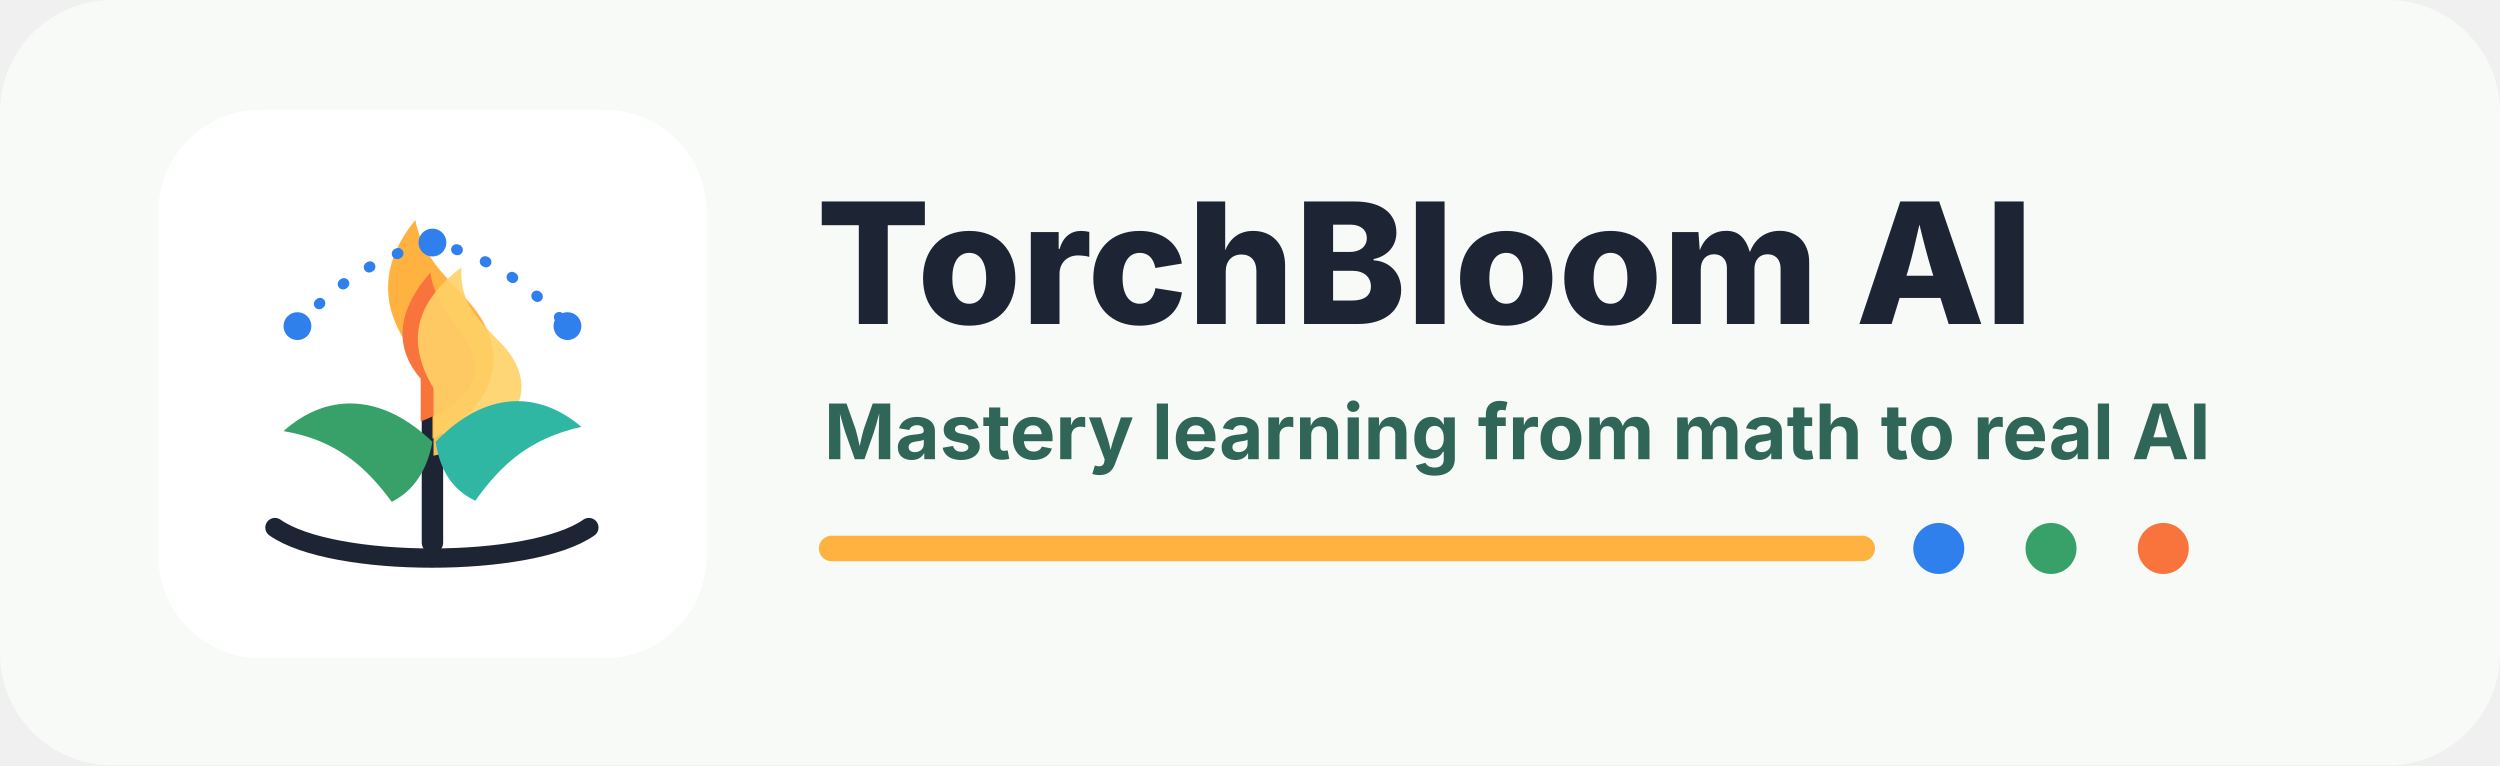
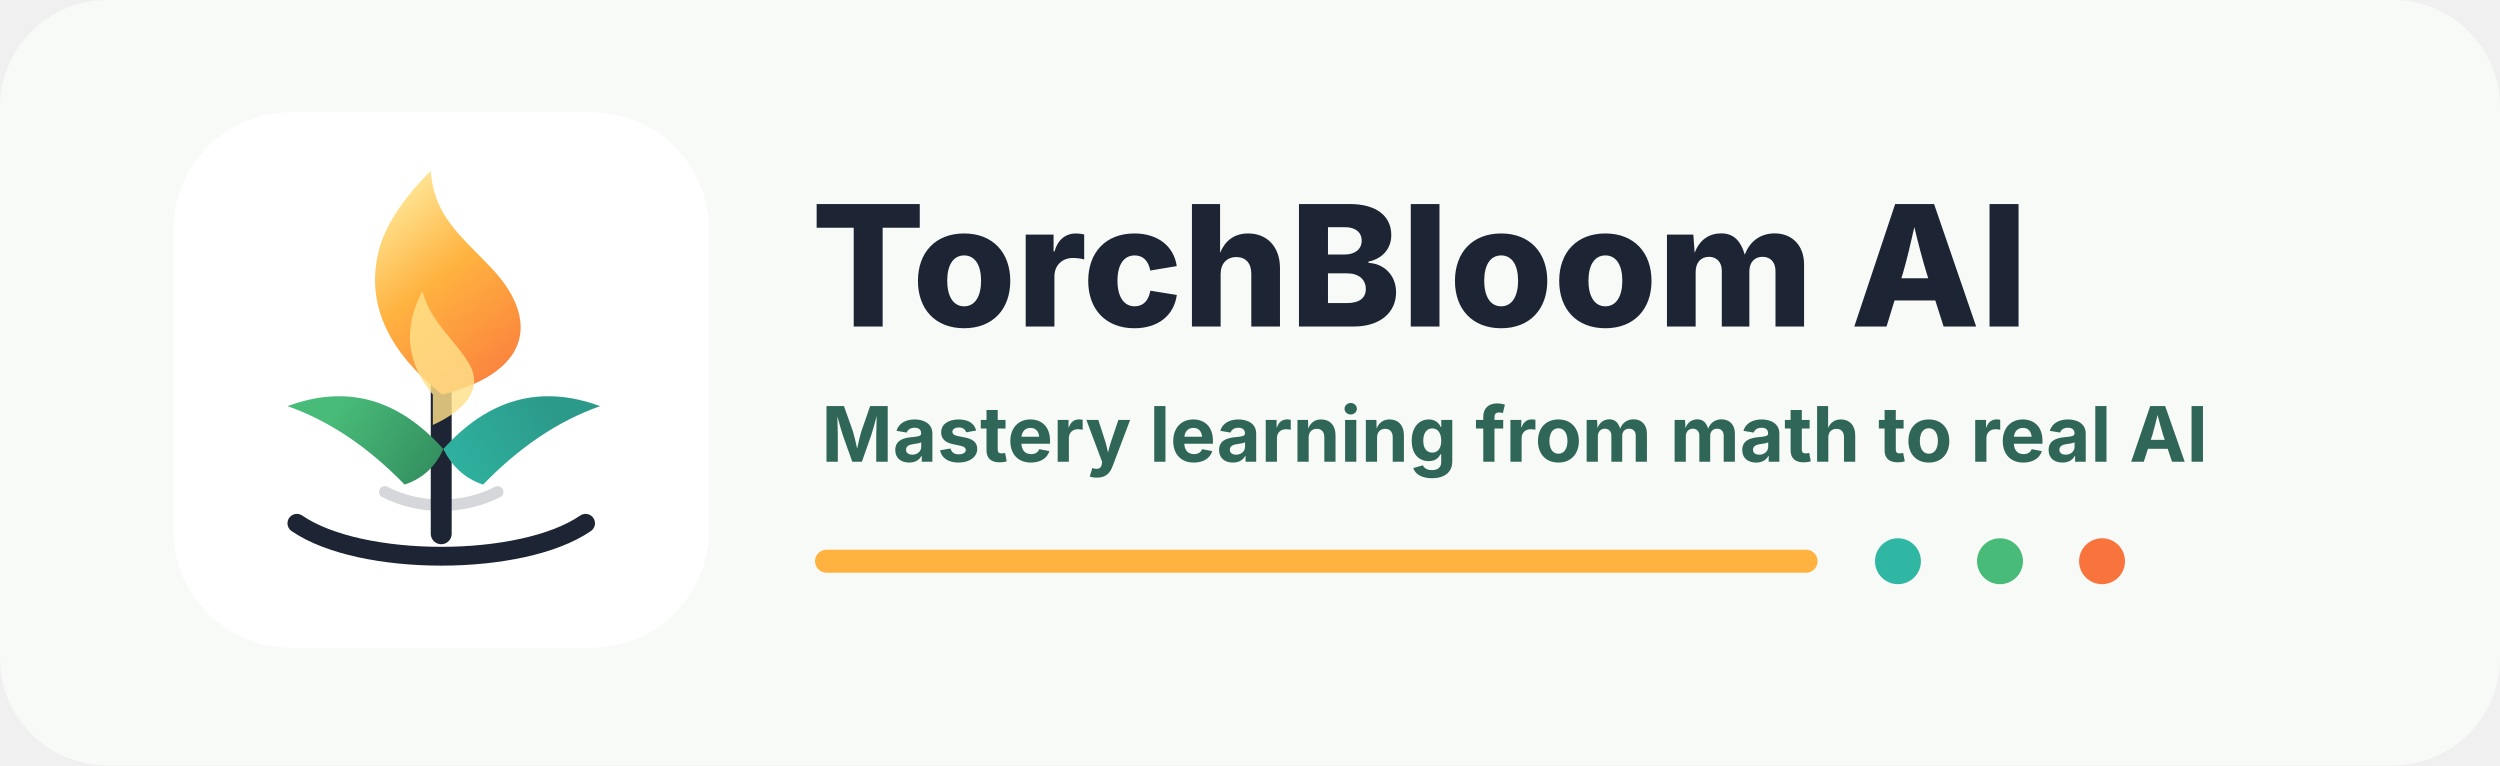
<svg xmlns="http://www.w3.org/2000/svg" viewBox="0 0 980 300" role="img" aria-labelledby="title desc">
-   <rect width="980" height="300" rx="44" fill="#f8faf7" />
-   <g transform="translate(62 43) scale(.42)">
-     <rect width="512" height="512" rx="96" fill="#ffffff" />
-     <path d="M109 390c54 38 239 38 293 0" fill="none" stroke="#1d2433" stroke-width="18" stroke-linecap="round" />
-     <path d="M256 404V230" fill="none" stroke="#1d2433" stroke-width="20" stroke-linecap="round" />
-     <path d="M256 245c-50-45-54-96-16-142 9 45 42 61 61 91 27 43 7 87-45 113z" fill="#ffb23f" />
-     <path d="M245 251c-27-31-20-66 9-99 5 32 25 46 36 67 15 29 2 54-45 72z" fill="#f9733d" />
-     <path d="M257 260c-28-47-14-82 26-113-2 35 18 51 38 72 33 35 26 83-64 104z" fill="#ffd166" opacity=".9" />
-     <path d="M256 310c-49-47-100-45-139-10 48 8 76 32 101 66 20-10 33-29 38-56z" fill="#37a169" />
-     <path d="M259 310c46-48 96-48 136-14-48 11-74 34-99 69-21-10-33-28-37-55z" fill="#2fb7a4" />
-     <path d="M130 202c35-39 75-66 126-78 51 12 91 39 126 78" fill="none" stroke="#2f80ed" stroke-width="10" stroke-linecap="round" stroke-dasharray="1 28" />
-     <circle cx="130" cy="202" r="13" fill="#2f80ed" />
-     <circle cx="256" cy="124" r="13" fill="#2f80ed" />
-     <circle cx="382" cy="202" r="13" fill="#2f80ed" />
+   <defs>
+     <linearGradient id="flameWarm" x1="178" y1="82" x2="337" y2="281" gradientUnits="userSpaceOnUse">
+       <stop offset="0" stop-color="#fff0a6" />
+       <stop offset=".42" stop-color="#ffb23f" />
+       <stop offset="1" stop-color="#f9733d" />
+     </linearGradient>
+     <linearGradient id="leafLeft" x1="140" y1="312" x2="258" y2="382" gradientUnits="userSpaceOnUse">
+       <stop offset="0" stop-color="#48bb78" />
+       <stop offset="1" stop-color="#2f855a" />
+     </linearGradient>
+     <linearGradient id="leafRight" x1="258" y1="382" x2="378" y2="310" gradientUnits="userSpaceOnUse">
+       <stop offset="0" stop-color="#2fb7a4" />
+       <stop offset="1" stop-color="#2c9a8b" />
+     </linearGradient>
+   </defs>
+   <rect width="980" height="300" rx="42" fill="#f7faf6" />
+   <g transform="translate(68 44) scale(.41)">
+     <rect width="512" height="512" rx="112" fill="#ffffff" />
+     <path d="M118 393c61 42 215 42 276 0" fill="none" stroke="#1d2433" stroke-width="18" stroke-linecap="round" />
+     <path d="M256 403V249" fill="none" stroke="#1d2433" stroke-width="20" stroke-linecap="round" />
+     <path d="M257 270c-49-39-72-83-62-132 5-26 22-53 51-82 3 44 30 63 58 93 43 45 43 98-47 121z" fill="url(#flameWarm)" />
+     <path d="M248 270c-25-30-29-63-10-99 8 30 30 45 45 70 12 21 0 42-35 58z" fill="#ffe08a" opacity=".82" />
+     <path d="M258 322c-43-48-92-62-149-41 40 14 77 39 112 75 18-6 30-18 37-34z" fill="url(#leafLeft)" />
+     <path d="M258 322c43-48 93-62 150-41-40 14-77 39-112 75-18-6-30-18-38-34z" fill="url(#leafRight)" />
+     <path d="M202 363c33 17 75 17 108 0" fill="none" stroke="#1d2433" stroke-width="11" stroke-linecap="round" opacity=".18" />
  </g>
-   <text x="320" y="127" fill="#1d2433" font-family="Inter, ui-sans-serif, system-ui, -apple-system, BlinkMacSystemFont, Segoe UI, sans-serif" font-size="66" font-weight="800">TorchBloom AI</text>
-   <text x="323" y="180" fill="#2f6657" font-family="Inter, ui-sans-serif, system-ui, -apple-system, BlinkMacSystemFont, Segoe UI, sans-serif" font-size="30" font-weight="650">Mastery learning from math to real AI</text>
-   <path d="M326 215h404" fill="none" stroke="#ffb23f" stroke-width="10" stroke-linecap="round" />
-   <circle cx="760" cy="215" r="10" fill="#2f80ed" />
-   <circle cx="804" cy="215" r="10" fill="#37a169" />
-   <circle cx="848" cy="215" r="10" fill="#f9733d" />
+   <text x="318" y="128" fill="#1d2433" font-family="Inter, ui-sans-serif, system-ui, -apple-system, BlinkMacSystemFont, Segoe UI, sans-serif" font-size="66" font-weight="800">TorchBloom AI</text>
+   <text x="322" y="181" fill="#2f6657" font-family="Inter, ui-sans-serif, system-ui, -apple-system, BlinkMacSystemFont, Segoe UI, sans-serif" font-size="30" font-weight="650">Mastery learning from math to real AI</text>
+   <path d="M324 220h384" fill="none" stroke="#ffb23f" stroke-width="9" stroke-linecap="round" />
+   <circle cx="744" cy="220" r="9" fill="#2fb7a4" />
+   <circle cx="784" cy="220" r="9" fill="#48bb78" />
+   <circle cx="824" cy="220" r="9" fill="#f9733d" />
</svg>
